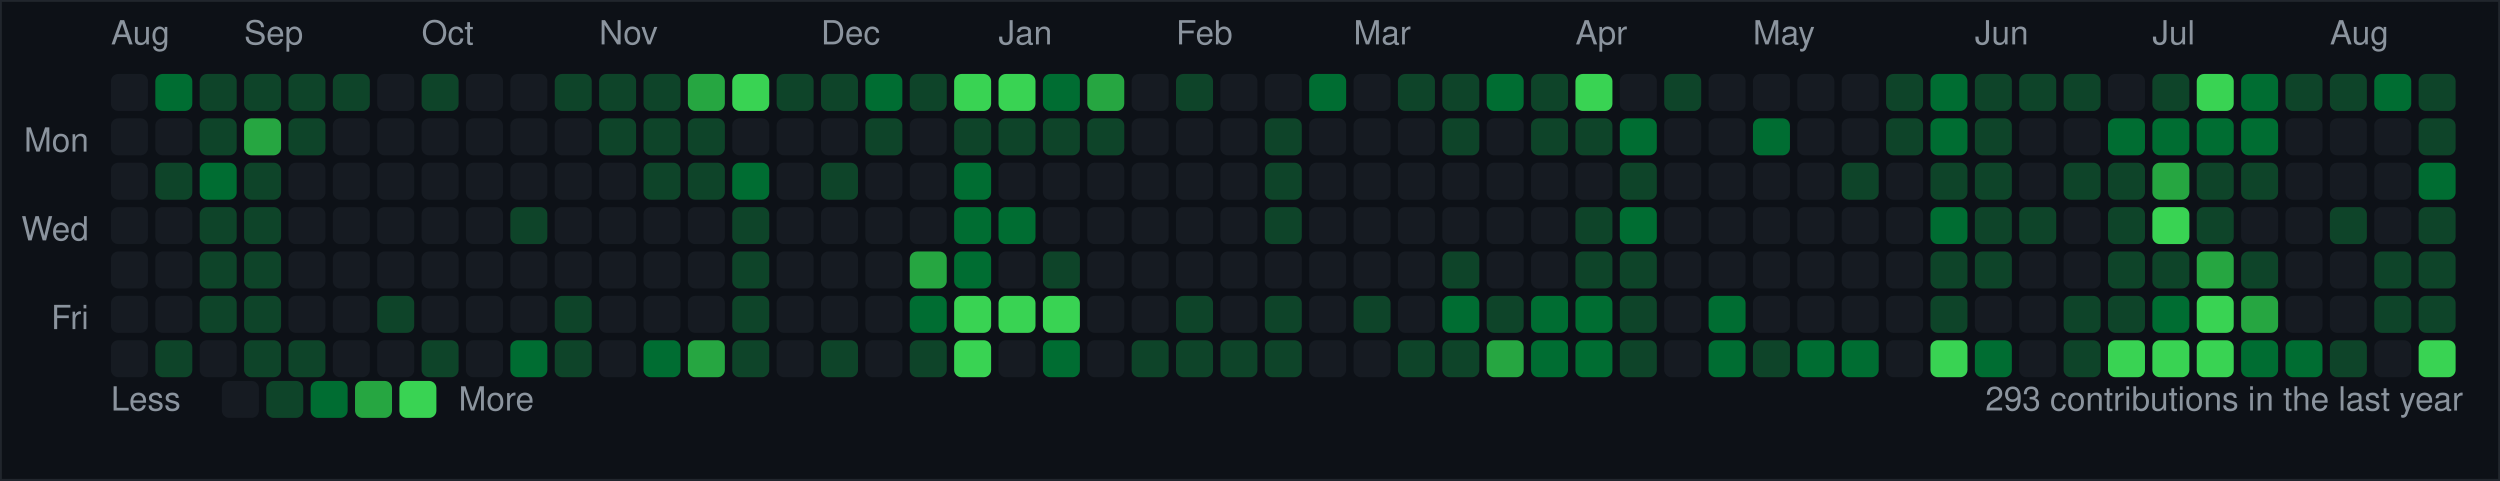
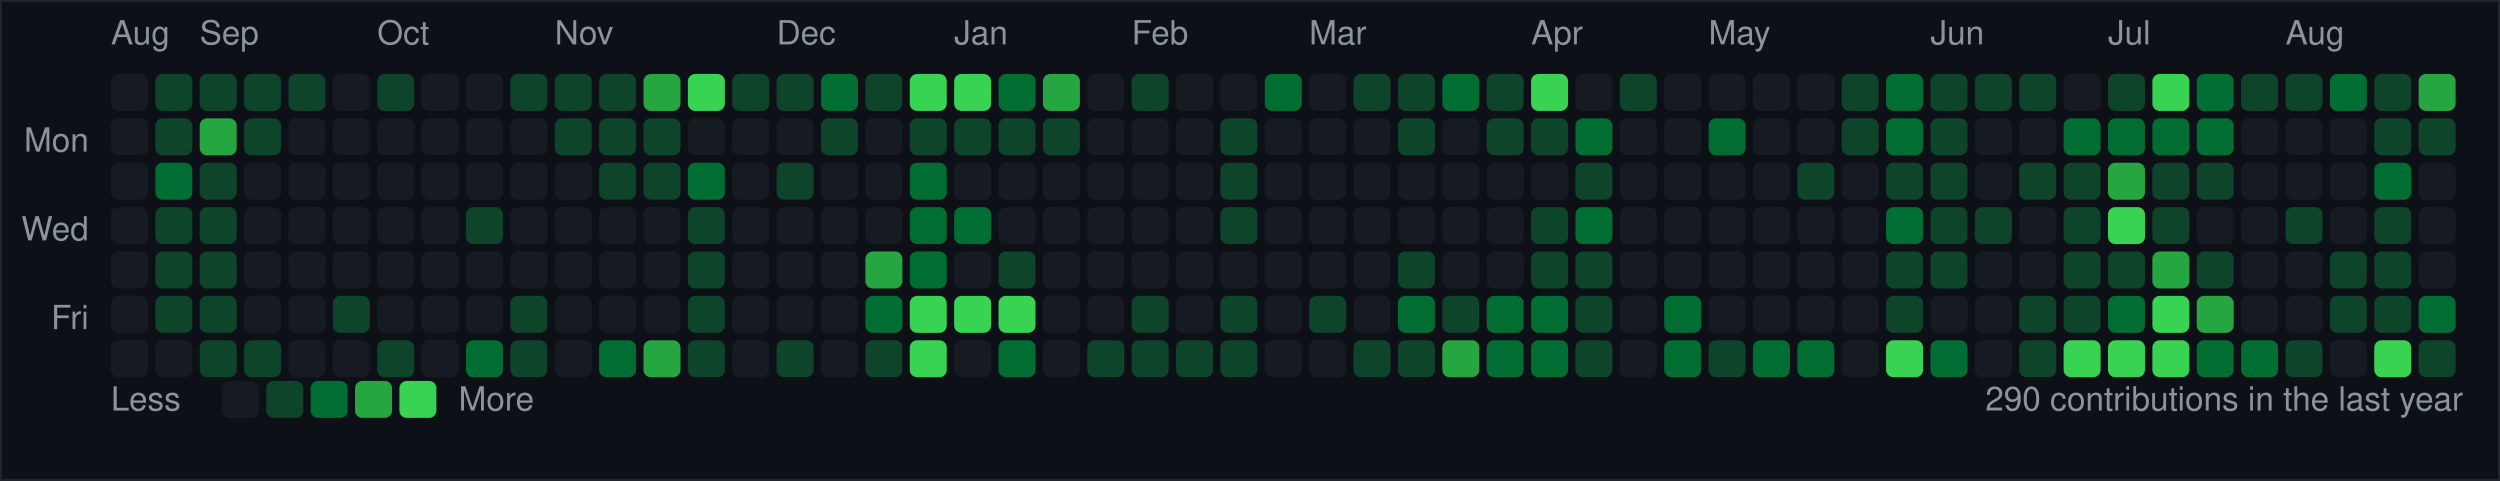
<svg xmlns="http://www.w3.org/2000/svg" width="676" height="130" viewBox="0 0 676 130" role="img" aria-label="cgycorey contribution graph">
  <rect width="676" height="130" fill="#0d1117" />
  <text x="24" y="41" font-size="9" text-anchor="end" fill="#8b949e" font-family="-apple-system,BlinkMacSystemFont,Segoe UI,Helvetica,Arial,sans-serif">Mon</text>
  <text x="24" y="65" font-size="9" text-anchor="end" fill="#8b949e" font-family="-apple-system,BlinkMacSystemFont,Segoe UI,Helvetica,Arial,sans-serif">Wed</text>
  <text x="24" y="89" font-size="9" text-anchor="end" fill="#8b949e" font-family="-apple-system,BlinkMacSystemFont,Segoe UI,Helvetica,Arial,sans-serif">Fri</text>
  <rect x="30" y="20" width="10" height="10" rx="2" fill="#161b22" />
  <rect x="30" y="32" width="10" height="10" rx="2" fill="#161b22" />
  <rect x="30" y="44" width="10" height="10" rx="2" fill="#161b22" />
  <rect x="30" y="56" width="10" height="10" rx="2" fill="#161b22" />
  <rect x="30" y="68" width="10" height="10" rx="2" fill="#161b22" />
  <rect x="30" y="80" width="10" height="10" rx="2" fill="#161b22" />
  <rect x="30" y="92" width="10" height="10" rx="2" fill="#161b22" />
-   <rect x="42" y="20" width="10" height="10" rx="2" fill="#006d32" />
-   <rect x="42" y="32" width="10" height="10" rx="2" fill="#161b22" />
-   <rect x="42" y="44" width="10" height="10" rx="2" fill="#0e4429" />
-   <rect x="42" y="56" width="10" height="10" rx="2" fill="#161b22" />
-   <rect x="42" y="68" width="10" height="10" rx="2" fill="#161b22" />
-   <rect x="42" y="80" width="10" height="10" rx="2" fill="#161b22" />
-   <rect x="42" y="92" width="10" height="10" rx="2" fill="#0e4429" />
+   <rect x="42" y="20" width="10" height="10" rx="2" fill="#0e4429" />
+   <rect x="42" y="32" width="10" height="10" rx="2" fill="#0e4429" />
+   <rect x="42" y="44" width="10" height="10" rx="2" fill="#006d32" />
+   <rect x="42" y="56" width="10" height="10" rx="2" fill="#0e4429" />
+   <rect x="42" y="68" width="10" height="10" rx="2" fill="#0e4429" />
+   <rect x="42" y="80" width="10" height="10" rx="2" fill="#0e4429" />
+   <rect x="42" y="92" width="10" height="10" rx="2" fill="#161b22" />
  <rect x="54" y="20" width="10" height="10" rx="2" fill="#0e4429" />
-   <rect x="54" y="32" width="10" height="10" rx="2" fill="#0e4429" />
-   <rect x="54" y="44" width="10" height="10" rx="2" fill="#006d32" />
+   <rect x="54" y="32" width="10" height="10" rx="2" fill="#26a641" />
+   <rect x="54" y="44" width="10" height="10" rx="2" fill="#0e4429" />
  <rect x="54" y="56" width="10" height="10" rx="2" fill="#0e4429" />
  <rect x="54" y="68" width="10" height="10" rx="2" fill="#0e4429" />
  <rect x="54" y="80" width="10" height="10" rx="2" fill="#0e4429" />
-   <rect x="54" y="92" width="10" height="10" rx="2" fill="#161b22" />
+   <rect x="54" y="92" width="10" height="10" rx="2" fill="#0e4429" />
  <rect x="66" y="20" width="10" height="10" rx="2" fill="#0e4429" />
-   <rect x="66" y="32" width="10" height="10" rx="2" fill="#26a641" />
-   <rect x="66" y="44" width="10" height="10" rx="2" fill="#0e4429" />
-   <rect x="66" y="56" width="10" height="10" rx="2" fill="#0e4429" />
-   <rect x="66" y="68" width="10" height="10" rx="2" fill="#0e4429" />
-   <rect x="66" y="80" width="10" height="10" rx="2" fill="#0e4429" />
+   <rect x="66" y="32" width="10" height="10" rx="2" fill="#0e4429" />
+   <rect x="66" y="44" width="10" height="10" rx="2" fill="#161b22" />
+   <rect x="66" y="56" width="10" height="10" rx="2" fill="#161b22" />
+   <rect x="66" y="68" width="10" height="10" rx="2" fill="#161b22" />
+   <rect x="66" y="80" width="10" height="10" rx="2" fill="#161b22" />
  <rect x="66" y="92" width="10" height="10" rx="2" fill="#0e4429" />
  <rect x="78" y="20" width="10" height="10" rx="2" fill="#0e4429" />
-   <rect x="78" y="32" width="10" height="10" rx="2" fill="#0e4429" />
+   <rect x="78" y="32" width="10" height="10" rx="2" fill="#161b22" />
  <rect x="78" y="44" width="10" height="10" rx="2" fill="#161b22" />
  <rect x="78" y="56" width="10" height="10" rx="2" fill="#161b22" />
  <rect x="78" y="68" width="10" height="10" rx="2" fill="#161b22" />
  <rect x="78" y="80" width="10" height="10" rx="2" fill="#161b22" />
-   <rect x="78" y="92" width="10" height="10" rx="2" fill="#0e4429" />
-   <rect x="90" y="20" width="10" height="10" rx="2" fill="#0e4429" />
+   <rect x="78" y="92" width="10" height="10" rx="2" fill="#161b22" />
+   <rect x="90" y="20" width="10" height="10" rx="2" fill="#161b22" />
  <rect x="90" y="32" width="10" height="10" rx="2" fill="#161b22" />
  <rect x="90" y="44" width="10" height="10" rx="2" fill="#161b22" />
  <rect x="90" y="56" width="10" height="10" rx="2" fill="#161b22" />
  <rect x="90" y="68" width="10" height="10" rx="2" fill="#161b22" />
-   <rect x="90" y="80" width="10" height="10" rx="2" fill="#161b22" />
+   <rect x="90" y="80" width="10" height="10" rx="2" fill="#0e4429" />
  <rect x="90" y="92" width="10" height="10" rx="2" fill="#161b22" />
-   <rect x="102" y="20" width="10" height="10" rx="2" fill="#161b22" />
+   <rect x="102" y="20" width="10" height="10" rx="2" fill="#0e4429" />
  <rect x="102" y="32" width="10" height="10" rx="2" fill="#161b22" />
  <rect x="102" y="44" width="10" height="10" rx="2" fill="#161b22" />
  <rect x="102" y="56" width="10" height="10" rx="2" fill="#161b22" />
  <rect x="102" y="68" width="10" height="10" rx="2" fill="#161b22" />
-   <rect x="102" y="80" width="10" height="10" rx="2" fill="#0e4429" />
-   <rect x="102" y="92" width="10" height="10" rx="2" fill="#161b22" />
-   <rect x="114" y="20" width="10" height="10" rx="2" fill="#0e4429" />
+   <rect x="102" y="80" width="10" height="10" rx="2" fill="#161b22" />
+   <rect x="102" y="92" width="10" height="10" rx="2" fill="#0e4429" />
+   <rect x="114" y="20" width="10" height="10" rx="2" fill="#161b22" />
  <rect x="114" y="32" width="10" height="10" rx="2" fill="#161b22" />
  <rect x="114" y="44" width="10" height="10" rx="2" fill="#161b22" />
  <rect x="114" y="56" width="10" height="10" rx="2" fill="#161b22" />
  <rect x="114" y="68" width="10" height="10" rx="2" fill="#161b22" />
  <rect x="114" y="80" width="10" height="10" rx="2" fill="#161b22" />
-   <rect x="114" y="92" width="10" height="10" rx="2" fill="#0e4429" />
+   <rect x="114" y="92" width="10" height="10" rx="2" fill="#161b22" />
  <rect x="126" y="20" width="10" height="10" rx="2" fill="#161b22" />
  <rect x="126" y="32" width="10" height="10" rx="2" fill="#161b22" />
  <rect x="126" y="44" width="10" height="10" rx="2" fill="#161b22" />
-   <rect x="126" y="56" width="10" height="10" rx="2" fill="#161b22" />
+   <rect x="126" y="56" width="10" height="10" rx="2" fill="#0e4429" />
  <rect x="126" y="68" width="10" height="10" rx="2" fill="#161b22" />
  <rect x="126" y="80" width="10" height="10" rx="2" fill="#161b22" />
-   <rect x="126" y="92" width="10" height="10" rx="2" fill="#161b22" />
-   <rect x="138" y="20" width="10" height="10" rx="2" fill="#161b22" />
+   <rect x="126" y="92" width="10" height="10" rx="2" fill="#006d32" />
+   <rect x="138" y="20" width="10" height="10" rx="2" fill="#0e4429" />
  <rect x="138" y="32" width="10" height="10" rx="2" fill="#161b22" />
  <rect x="138" y="44" width="10" height="10" rx="2" fill="#161b22" />
-   <rect x="138" y="56" width="10" height="10" rx="2" fill="#0e4429" />
+   <rect x="138" y="56" width="10" height="10" rx="2" fill="#161b22" />
  <rect x="138" y="68" width="10" height="10" rx="2" fill="#161b22" />
-   <rect x="138" y="80" width="10" height="10" rx="2" fill="#161b22" />
-   <rect x="138" y="92" width="10" height="10" rx="2" fill="#006d32" />
+   <rect x="138" y="80" width="10" height="10" rx="2" fill="#0e4429" />
+   <rect x="138" y="92" width="10" height="10" rx="2" fill="#0e4429" />
  <rect x="150" y="20" width="10" height="10" rx="2" fill="#0e4429" />
-   <rect x="150" y="32" width="10" height="10" rx="2" fill="#161b22" />
+   <rect x="150" y="32" width="10" height="10" rx="2" fill="#0e4429" />
  <rect x="150" y="44" width="10" height="10" rx="2" fill="#161b22" />
  <rect x="150" y="56" width="10" height="10" rx="2" fill="#161b22" />
  <rect x="150" y="68" width="10" height="10" rx="2" fill="#161b22" />
-   <rect x="150" y="80" width="10" height="10" rx="2" fill="#0e4429" />
-   <rect x="150" y="92" width="10" height="10" rx="2" fill="#0e4429" />
+   <rect x="150" y="80" width="10" height="10" rx="2" fill="#161b22" />
+   <rect x="150" y="92" width="10" height="10" rx="2" fill="#161b22" />
  <rect x="162" y="20" width="10" height="10" rx="2" fill="#0e4429" />
  <rect x="162" y="32" width="10" height="10" rx="2" fill="#0e4429" />
-   <rect x="162" y="44" width="10" height="10" rx="2" fill="#161b22" />
+   <rect x="162" y="44" width="10" height="10" rx="2" fill="#0e4429" />
  <rect x="162" y="56" width="10" height="10" rx="2" fill="#161b22" />
  <rect x="162" y="68" width="10" height="10" rx="2" fill="#161b22" />
  <rect x="162" y="80" width="10" height="10" rx="2" fill="#161b22" />
-   <rect x="162" y="92" width="10" height="10" rx="2" fill="#161b22" />
-   <rect x="174" y="20" width="10" height="10" rx="2" fill="#0e4429" />
+   <rect x="162" y="92" width="10" height="10" rx="2" fill="#006d32" />
+   <rect x="174" y="20" width="10" height="10" rx="2" fill="#26a641" />
  <rect x="174" y="32" width="10" height="10" rx="2" fill="#0e4429" />
  <rect x="174" y="44" width="10" height="10" rx="2" fill="#0e4429" />
  <rect x="174" y="56" width="10" height="10" rx="2" fill="#161b22" />
  <rect x="174" y="68" width="10" height="10" rx="2" fill="#161b22" />
  <rect x="174" y="80" width="10" height="10" rx="2" fill="#161b22" />
-   <rect x="174" y="92" width="10" height="10" rx="2" fill="#006d32" />
-   <rect x="186" y="20" width="10" height="10" rx="2" fill="#26a641" />
-   <rect x="186" y="32" width="10" height="10" rx="2" fill="#0e4429" />
-   <rect x="186" y="44" width="10" height="10" rx="2" fill="#0e4429" />
-   <rect x="186" y="56" width="10" height="10" rx="2" fill="#161b22" />
-   <rect x="186" y="68" width="10" height="10" rx="2" fill="#161b22" />
-   <rect x="186" y="80" width="10" height="10" rx="2" fill="#161b22" />
-   <rect x="186" y="92" width="10" height="10" rx="2" fill="#26a641" />
-   <rect x="198" y="20" width="10" height="10" rx="2" fill="#39d353" />
+   <rect x="174" y="92" width="10" height="10" rx="2" fill="#26a641" />
+   <rect x="186" y="20" width="10" height="10" rx="2" fill="#39d353" />
+   <rect x="186" y="32" width="10" height="10" rx="2" fill="#161b22" />
+   <rect x="186" y="44" width="10" height="10" rx="2" fill="#006d32" />
+   <rect x="186" y="56" width="10" height="10" rx="2" fill="#0e4429" />
+   <rect x="186" y="68" width="10" height="10" rx="2" fill="#0e4429" />
+   <rect x="186" y="80" width="10" height="10" rx="2" fill="#0e4429" />
+   <rect x="186" y="92" width="10" height="10" rx="2" fill="#0e4429" />
+   <rect x="198" y="20" width="10" height="10" rx="2" fill="#0e4429" />
  <rect x="198" y="32" width="10" height="10" rx="2" fill="#161b22" />
-   <rect x="198" y="44" width="10" height="10" rx="2" fill="#006d32" />
-   <rect x="198" y="56" width="10" height="10" rx="2" fill="#0e4429" />
-   <rect x="198" y="68" width="10" height="10" rx="2" fill="#0e4429" />
-   <rect x="198" y="80" width="10" height="10" rx="2" fill="#0e4429" />
-   <rect x="198" y="92" width="10" height="10" rx="2" fill="#0e4429" />
+   <rect x="198" y="44" width="10" height="10" rx="2" fill="#161b22" />
+   <rect x="198" y="56" width="10" height="10" rx="2" fill="#161b22" />
+   <rect x="198" y="68" width="10" height="10" rx="2" fill="#161b22" />
+   <rect x="198" y="80" width="10" height="10" rx="2" fill="#161b22" />
+   <rect x="198" y="92" width="10" height="10" rx="2" fill="#161b22" />
  <rect x="210" y="20" width="10" height="10" rx="2" fill="#0e4429" />
  <rect x="210" y="32" width="10" height="10" rx="2" fill="#161b22" />
-   <rect x="210" y="44" width="10" height="10" rx="2" fill="#161b22" />
+   <rect x="210" y="44" width="10" height="10" rx="2" fill="#0e4429" />
  <rect x="210" y="56" width="10" height="10" rx="2" fill="#161b22" />
  <rect x="210" y="68" width="10" height="10" rx="2" fill="#161b22" />
  <rect x="210" y="80" width="10" height="10" rx="2" fill="#161b22" />
-   <rect x="210" y="92" width="10" height="10" rx="2" fill="#161b22" />
-   <rect x="222" y="20" width="10" height="10" rx="2" fill="#0e4429" />
-   <rect x="222" y="32" width="10" height="10" rx="2" fill="#161b22" />
-   <rect x="222" y="44" width="10" height="10" rx="2" fill="#0e4429" />
+   <rect x="210" y="92" width="10" height="10" rx="2" fill="#0e4429" />
+   <rect x="222" y="20" width="10" height="10" rx="2" fill="#006d32" />
+   <rect x="222" y="32" width="10" height="10" rx="2" fill="#0e4429" />
+   <rect x="222" y="44" width="10" height="10" rx="2" fill="#161b22" />
  <rect x="222" y="56" width="10" height="10" rx="2" fill="#161b22" />
  <rect x="222" y="68" width="10" height="10" rx="2" fill="#161b22" />
  <rect x="222" y="80" width="10" height="10" rx="2" fill="#161b22" />
-   <rect x="222" y="92" width="10" height="10" rx="2" fill="#0e4429" />
-   <rect x="234" y="20" width="10" height="10" rx="2" fill="#006d32" />
-   <rect x="234" y="32" width="10" height="10" rx="2" fill="#0e4429" />
+   <rect x="222" y="92" width="10" height="10" rx="2" fill="#161b22" />
+   <rect x="234" y="20" width="10" height="10" rx="2" fill="#0e4429" />
+   <rect x="234" y="32" width="10" height="10" rx="2" fill="#161b22" />
  <rect x="234" y="44" width="10" height="10" rx="2" fill="#161b22" />
  <rect x="234" y="56" width="10" height="10" rx="2" fill="#161b22" />
-   <rect x="234" y="68" width="10" height="10" rx="2" fill="#161b22" />
-   <rect x="234" y="80" width="10" height="10" rx="2" fill="#161b22" />
-   <rect x="234" y="92" width="10" height="10" rx="2" fill="#161b22" />
-   <rect x="246" y="20" width="10" height="10" rx="2" fill="#0e4429" />
-   <rect x="246" y="32" width="10" height="10" rx="2" fill="#161b22" />
-   <rect x="246" y="44" width="10" height="10" rx="2" fill="#161b22" />
-   <rect x="246" y="56" width="10" height="10" rx="2" fill="#161b22" />
-   <rect x="246" y="68" width="10" height="10" rx="2" fill="#26a641" />
-   <rect x="246" y="80" width="10" height="10" rx="2" fill="#006d32" />
-   <rect x="246" y="92" width="10" height="10" rx="2" fill="#0e4429" />
+   <rect x="234" y="68" width="10" height="10" rx="2" fill="#26a641" />
+   <rect x="234" y="80" width="10" height="10" rx="2" fill="#006d32" />
+   <rect x="234" y="92" width="10" height="10" rx="2" fill="#0e4429" />
+   <rect x="246" y="20" width="10" height="10" rx="2" fill="#39d353" />
+   <rect x="246" y="32" width="10" height="10" rx="2" fill="#0e4429" />
+   <rect x="246" y="44" width="10" height="10" rx="2" fill="#006d32" />
+   <rect x="246" y="56" width="10" height="10" rx="2" fill="#006d32" />
+   <rect x="246" y="68" width="10" height="10" rx="2" fill="#006d32" />
+   <rect x="246" y="80" width="10" height="10" rx="2" fill="#39d353" />
+   <rect x="246" y="92" width="10" height="10" rx="2" fill="#39d353" />
  <rect x="258" y="20" width="10" height="10" rx="2" fill="#39d353" />
  <rect x="258" y="32" width="10" height="10" rx="2" fill="#0e4429" />
-   <rect x="258" y="44" width="10" height="10" rx="2" fill="#006d32" />
+   <rect x="258" y="44" width="10" height="10" rx="2" fill="#161b22" />
  <rect x="258" y="56" width="10" height="10" rx="2" fill="#006d32" />
-   <rect x="258" y="68" width="10" height="10" rx="2" fill="#006d32" />
+   <rect x="258" y="68" width="10" height="10" rx="2" fill="#161b22" />
  <rect x="258" y="80" width="10" height="10" rx="2" fill="#39d353" />
-   <rect x="258" y="92" width="10" height="10" rx="2" fill="#39d353" />
-   <rect x="270" y="20" width="10" height="10" rx="2" fill="#39d353" />
+   <rect x="258" y="92" width="10" height="10" rx="2" fill="#161b22" />
+   <rect x="270" y="20" width="10" height="10" rx="2" fill="#006d32" />
  <rect x="270" y="32" width="10" height="10" rx="2" fill="#0e4429" />
  <rect x="270" y="44" width="10" height="10" rx="2" fill="#161b22" />
-   <rect x="270" y="56" width="10" height="10" rx="2" fill="#006d32" />
-   <rect x="270" y="68" width="10" height="10" rx="2" fill="#161b22" />
+   <rect x="270" y="56" width="10" height="10" rx="2" fill="#161b22" />
+   <rect x="270" y="68" width="10" height="10" rx="2" fill="#0e4429" />
  <rect x="270" y="80" width="10" height="10" rx="2" fill="#39d353" />
-   <rect x="270" y="92" width="10" height="10" rx="2" fill="#161b22" />
-   <rect x="282" y="20" width="10" height="10" rx="2" fill="#006d32" />
+   <rect x="270" y="92" width="10" height="10" rx="2" fill="#006d32" />
+   <rect x="282" y="20" width="10" height="10" rx="2" fill="#26a641" />
  <rect x="282" y="32" width="10" height="10" rx="2" fill="#0e4429" />
  <rect x="282" y="44" width="10" height="10" rx="2" fill="#161b22" />
  <rect x="282" y="56" width="10" height="10" rx="2" fill="#161b22" />
-   <rect x="282" y="68" width="10" height="10" rx="2" fill="#0e4429" />
-   <rect x="282" y="80" width="10" height="10" rx="2" fill="#39d353" />
-   <rect x="282" y="92" width="10" height="10" rx="2" fill="#006d32" />
-   <rect x="294" y="20" width="10" height="10" rx="2" fill="#26a641" />
-   <rect x="294" y="32" width="10" height="10" rx="2" fill="#0e4429" />
+   <rect x="282" y="68" width="10" height="10" rx="2" fill="#161b22" />
+   <rect x="282" y="80" width="10" height="10" rx="2" fill="#161b22" />
+   <rect x="282" y="92" width="10" height="10" rx="2" fill="#161b22" />
+   <rect x="294" y="20" width="10" height="10" rx="2" fill="#161b22" />
+   <rect x="294" y="32" width="10" height="10" rx="2" fill="#161b22" />
  <rect x="294" y="44" width="10" height="10" rx="2" fill="#161b22" />
  <rect x="294" y="56" width="10" height="10" rx="2" fill="#161b22" />
  <rect x="294" y="68" width="10" height="10" rx="2" fill="#161b22" />
  <rect x="294" y="80" width="10" height="10" rx="2" fill="#161b22" />
-   <rect x="294" y="92" width="10" height="10" rx="2" fill="#161b22" />
-   <rect x="306" y="20" width="10" height="10" rx="2" fill="#161b22" />
+   <rect x="294" y="92" width="10" height="10" rx="2" fill="#0e4429" />
+   <rect x="306" y="20" width="10" height="10" rx="2" fill="#0e4429" />
  <rect x="306" y="32" width="10" height="10" rx="2" fill="#161b22" />
  <rect x="306" y="44" width="10" height="10" rx="2" fill="#161b22" />
  <rect x="306" y="56" width="10" height="10" rx="2" fill="#161b22" />
  <rect x="306" y="68" width="10" height="10" rx="2" fill="#161b22" />
-   <rect x="306" y="80" width="10" height="10" rx="2" fill="#161b22" />
+   <rect x="306" y="80" width="10" height="10" rx="2" fill="#0e4429" />
  <rect x="306" y="92" width="10" height="10" rx="2" fill="#0e4429" />
-   <rect x="318" y="20" width="10" height="10" rx="2" fill="#0e4429" />
+   <rect x="318" y="20" width="10" height="10" rx="2" fill="#161b22" />
  <rect x="318" y="32" width="10" height="10" rx="2" fill="#161b22" />
  <rect x="318" y="44" width="10" height="10" rx="2" fill="#161b22" />
  <rect x="318" y="56" width="10" height="10" rx="2" fill="#161b22" />
  <rect x="318" y="68" width="10" height="10" rx="2" fill="#161b22" />
-   <rect x="318" y="80" width="10" height="10" rx="2" fill="#0e4429" />
+   <rect x="318" y="80" width="10" height="10" rx="2" fill="#161b22" />
  <rect x="318" y="92" width="10" height="10" rx="2" fill="#0e4429" />
  <rect x="330" y="20" width="10" height="10" rx="2" fill="#161b22" />
-   <rect x="330" y="32" width="10" height="10" rx="2" fill="#161b22" />
-   <rect x="330" y="44" width="10" height="10" rx="2" fill="#161b22" />
-   <rect x="330" y="56" width="10" height="10" rx="2" fill="#161b22" />
+   <rect x="330" y="32" width="10" height="10" rx="2" fill="#0e4429" />
+   <rect x="330" y="44" width="10" height="10" rx="2" fill="#0e4429" />
+   <rect x="330" y="56" width="10" height="10" rx="2" fill="#0e4429" />
  <rect x="330" y="68" width="10" height="10" rx="2" fill="#161b22" />
-   <rect x="330" y="80" width="10" height="10" rx="2" fill="#161b22" />
+   <rect x="330" y="80" width="10" height="10" rx="2" fill="#0e4429" />
  <rect x="330" y="92" width="10" height="10" rx="2" fill="#0e4429" />
-   <rect x="342" y="20" width="10" height="10" rx="2" fill="#161b22" />
-   <rect x="342" y="32" width="10" height="10" rx="2" fill="#0e4429" />
-   <rect x="342" y="44" width="10" height="10" rx="2" fill="#0e4429" />
-   <rect x="342" y="56" width="10" height="10" rx="2" fill="#0e4429" />
+   <rect x="342" y="20" width="10" height="10" rx="2" fill="#006d32" />
+   <rect x="342" y="32" width="10" height="10" rx="2" fill="#161b22" />
+   <rect x="342" y="44" width="10" height="10" rx="2" fill="#161b22" />
+   <rect x="342" y="56" width="10" height="10" rx="2" fill="#161b22" />
  <rect x="342" y="68" width="10" height="10" rx="2" fill="#161b22" />
-   <rect x="342" y="80" width="10" height="10" rx="2" fill="#0e4429" />
-   <rect x="342" y="92" width="10" height="10" rx="2" fill="#0e4429" />
-   <rect x="354" y="20" width="10" height="10" rx="2" fill="#006d32" />
+   <rect x="342" y="80" width="10" height="10" rx="2" fill="#161b22" />
+   <rect x="342" y="92" width="10" height="10" rx="2" fill="#161b22" />
+   <rect x="354" y="20" width="10" height="10" rx="2" fill="#161b22" />
  <rect x="354" y="32" width="10" height="10" rx="2" fill="#161b22" />
  <rect x="354" y="44" width="10" height="10" rx="2" fill="#161b22" />
  <rect x="354" y="56" width="10" height="10" rx="2" fill="#161b22" />
  <rect x="354" y="68" width="10" height="10" rx="2" fill="#161b22" />
-   <rect x="354" y="80" width="10" height="10" rx="2" fill="#161b22" />
+   <rect x="354" y="80" width="10" height="10" rx="2" fill="#0e4429" />
  <rect x="354" y="92" width="10" height="10" rx="2" fill="#161b22" />
-   <rect x="366" y="20" width="10" height="10" rx="2" fill="#161b22" />
+   <rect x="366" y="20" width="10" height="10" rx="2" fill="#0e4429" />
  <rect x="366" y="32" width="10" height="10" rx="2" fill="#161b22" />
  <rect x="366" y="44" width="10" height="10" rx="2" fill="#161b22" />
  <rect x="366" y="56" width="10" height="10" rx="2" fill="#161b22" />
  <rect x="366" y="68" width="10" height="10" rx="2" fill="#161b22" />
-   <rect x="366" y="80" width="10" height="10" rx="2" fill="#0e4429" />
-   <rect x="366" y="92" width="10" height="10" rx="2" fill="#161b22" />
+   <rect x="366" y="80" width="10" height="10" rx="2" fill="#161b22" />
+   <rect x="366" y="92" width="10" height="10" rx="2" fill="#0e4429" />
  <rect x="378" y="20" width="10" height="10" rx="2" fill="#0e4429" />
-   <rect x="378" y="32" width="10" height="10" rx="2" fill="#161b22" />
+   <rect x="378" y="32" width="10" height="10" rx="2" fill="#0e4429" />
  <rect x="378" y="44" width="10" height="10" rx="2" fill="#161b22" />
  <rect x="378" y="56" width="10" height="10" rx="2" fill="#161b22" />
-   <rect x="378" y="68" width="10" height="10" rx="2" fill="#161b22" />
-   <rect x="378" y="80" width="10" height="10" rx="2" fill="#161b22" />
+   <rect x="378" y="68" width="10" height="10" rx="2" fill="#0e4429" />
+   <rect x="378" y="80" width="10" height="10" rx="2" fill="#006d32" />
  <rect x="378" y="92" width="10" height="10" rx="2" fill="#0e4429" />
-   <rect x="390" y="20" width="10" height="10" rx="2" fill="#0e4429" />
-   <rect x="390" y="32" width="10" height="10" rx="2" fill="#0e4429" />
+   <rect x="390" y="20" width="10" height="10" rx="2" fill="#006d32" />
+   <rect x="390" y="32" width="10" height="10" rx="2" fill="#161b22" />
  <rect x="390" y="44" width="10" height="10" rx="2" fill="#161b22" />
  <rect x="390" y="56" width="10" height="10" rx="2" fill="#161b22" />
-   <rect x="390" y="68" width="10" height="10" rx="2" fill="#0e4429" />
-   <rect x="390" y="80" width="10" height="10" rx="2" fill="#006d32" />
-   <rect x="390" y="92" width="10" height="10" rx="2" fill="#0e4429" />
-   <rect x="402" y="20" width="10" height="10" rx="2" fill="#006d32" />
-   <rect x="402" y="32" width="10" height="10" rx="2" fill="#161b22" />
+   <rect x="390" y="68" width="10" height="10" rx="2" fill="#161b22" />
+   <rect x="390" y="80" width="10" height="10" rx="2" fill="#0e4429" />
+   <rect x="390" y="92" width="10" height="10" rx="2" fill="#26a641" />
+   <rect x="402" y="20" width="10" height="10" rx="2" fill="#0e4429" />
+   <rect x="402" y="32" width="10" height="10" rx="2" fill="#0e4429" />
  <rect x="402" y="44" width="10" height="10" rx="2" fill="#161b22" />
  <rect x="402" y="56" width="10" height="10" rx="2" fill="#161b22" />
  <rect x="402" y="68" width="10" height="10" rx="2" fill="#161b22" />
-   <rect x="402" y="80" width="10" height="10" rx="2" fill="#0e4429" />
-   <rect x="402" y="92" width="10" height="10" rx="2" fill="#26a641" />
-   <rect x="414" y="20" width="10" height="10" rx="2" fill="#0e4429" />
+   <rect x="402" y="80" width="10" height="10" rx="2" fill="#006d32" />
+   <rect x="402" y="92" width="10" height="10" rx="2" fill="#006d32" />
+   <rect x="414" y="20" width="10" height="10" rx="2" fill="#39d353" />
  <rect x="414" y="32" width="10" height="10" rx="2" fill="#0e4429" />
  <rect x="414" y="44" width="10" height="10" rx="2" fill="#161b22" />
-   <rect x="414" y="56" width="10" height="10" rx="2" fill="#161b22" />
-   <rect x="414" y="68" width="10" height="10" rx="2" fill="#161b22" />
+   <rect x="414" y="56" width="10" height="10" rx="2" fill="#0e4429" />
+   <rect x="414" y="68" width="10" height="10" rx="2" fill="#0e4429" />
  <rect x="414" y="80" width="10" height="10" rx="2" fill="#006d32" />
  <rect x="414" y="92" width="10" height="10" rx="2" fill="#006d32" />
-   <rect x="426" y="20" width="10" height="10" rx="2" fill="#39d353" />
-   <rect x="426" y="32" width="10" height="10" rx="2" fill="#0e4429" />
-   <rect x="426" y="44" width="10" height="10" rx="2" fill="#161b22" />
-   <rect x="426" y="56" width="10" height="10" rx="2" fill="#0e4429" />
+   <rect x="426" y="20" width="10" height="10" rx="2" fill="#161b22" />
+   <rect x="426" y="32" width="10" height="10" rx="2" fill="#006d32" />
+   <rect x="426" y="44" width="10" height="10" rx="2" fill="#0e4429" />
+   <rect x="426" y="56" width="10" height="10" rx="2" fill="#006d32" />
  <rect x="426" y="68" width="10" height="10" rx="2" fill="#0e4429" />
-   <rect x="426" y="80" width="10" height="10" rx="2" fill="#006d32" />
-   <rect x="426" y="92" width="10" height="10" rx="2" fill="#006d32" />
-   <rect x="438" y="20" width="10" height="10" rx="2" fill="#161b22" />
-   <rect x="438" y="32" width="10" height="10" rx="2" fill="#006d32" />
-   <rect x="438" y="44" width="10" height="10" rx="2" fill="#0e4429" />
-   <rect x="438" y="56" width="10" height="10" rx="2" fill="#006d32" />
-   <rect x="438" y="68" width="10" height="10" rx="2" fill="#0e4429" />
-   <rect x="438" y="80" width="10" height="10" rx="2" fill="#0e4429" />
-   <rect x="438" y="92" width="10" height="10" rx="2" fill="#0e4429" />
-   <rect x="450" y="20" width="10" height="10" rx="2" fill="#0e4429" />
+   <rect x="426" y="80" width="10" height="10" rx="2" fill="#0e4429" />
+   <rect x="426" y="92" width="10" height="10" rx="2" fill="#0e4429" />
+   <rect x="438" y="20" width="10" height="10" rx="2" fill="#0e4429" />
+   <rect x="438" y="32" width="10" height="10" rx="2" fill="#161b22" />
+   <rect x="438" y="44" width="10" height="10" rx="2" fill="#161b22" />
+   <rect x="438" y="56" width="10" height="10" rx="2" fill="#161b22" />
+   <rect x="438" y="68" width="10" height="10" rx="2" fill="#161b22" />
+   <rect x="438" y="80" width="10" height="10" rx="2" fill="#161b22" />
+   <rect x="438" y="92" width="10" height="10" rx="2" fill="#161b22" />
+   <rect x="450" y="20" width="10" height="10" rx="2" fill="#161b22" />
  <rect x="450" y="32" width="10" height="10" rx="2" fill="#161b22" />
  <rect x="450" y="44" width="10" height="10" rx="2" fill="#161b22" />
  <rect x="450" y="56" width="10" height="10" rx="2" fill="#161b22" />
  <rect x="450" y="68" width="10" height="10" rx="2" fill="#161b22" />
-   <rect x="450" y="80" width="10" height="10" rx="2" fill="#161b22" />
-   <rect x="450" y="92" width="10" height="10" rx="2" fill="#161b22" />
+   <rect x="450" y="80" width="10" height="10" rx="2" fill="#006d32" />
+   <rect x="450" y="92" width="10" height="10" rx="2" fill="#006d32" />
  <rect x="462" y="20" width="10" height="10" rx="2" fill="#161b22" />
-   <rect x="462" y="32" width="10" height="10" rx="2" fill="#161b22" />
+   <rect x="462" y="32" width="10" height="10" rx="2" fill="#006d32" />
  <rect x="462" y="44" width="10" height="10" rx="2" fill="#161b22" />
  <rect x="462" y="56" width="10" height="10" rx="2" fill="#161b22" />
  <rect x="462" y="68" width="10" height="10" rx="2" fill="#161b22" />
-   <rect x="462" y="80" width="10" height="10" rx="2" fill="#006d32" />
-   <rect x="462" y="92" width="10" height="10" rx="2" fill="#006d32" />
+   <rect x="462" y="80" width="10" height="10" rx="2" fill="#161b22" />
+   <rect x="462" y="92" width="10" height="10" rx="2" fill="#0e4429" />
  <rect x="474" y="20" width="10" height="10" rx="2" fill="#161b22" />
-   <rect x="474" y="32" width="10" height="10" rx="2" fill="#006d32" />
+   <rect x="474" y="32" width="10" height="10" rx="2" fill="#161b22" />
  <rect x="474" y="44" width="10" height="10" rx="2" fill="#161b22" />
  <rect x="474" y="56" width="10" height="10" rx="2" fill="#161b22" />
  <rect x="474" y="68" width="10" height="10" rx="2" fill="#161b22" />
  <rect x="474" y="80" width="10" height="10" rx="2" fill="#161b22" />
-   <rect x="474" y="92" width="10" height="10" rx="2" fill="#0e4429" />
+   <rect x="474" y="92" width="10" height="10" rx="2" fill="#006d32" />
  <rect x="486" y="20" width="10" height="10" rx="2" fill="#161b22" />
  <rect x="486" y="32" width="10" height="10" rx="2" fill="#161b22" />
-   <rect x="486" y="44" width="10" height="10" rx="2" fill="#161b22" />
+   <rect x="486" y="44" width="10" height="10" rx="2" fill="#0e4429" />
  <rect x="486" y="56" width="10" height="10" rx="2" fill="#161b22" />
  <rect x="486" y="68" width="10" height="10" rx="2" fill="#161b22" />
  <rect x="486" y="80" width="10" height="10" rx="2" fill="#161b22" />
  <rect x="486" y="92" width="10" height="10" rx="2" fill="#006d32" />
-   <rect x="498" y="20" width="10" height="10" rx="2" fill="#161b22" />
-   <rect x="498" y="32" width="10" height="10" rx="2" fill="#161b22" />
-   <rect x="498" y="44" width="10" height="10" rx="2" fill="#0e4429" />
+   <rect x="498" y="20" width="10" height="10" rx="2" fill="#0e4429" />
+   <rect x="498" y="32" width="10" height="10" rx="2" fill="#0e4429" />
+   <rect x="498" y="44" width="10" height="10" rx="2" fill="#161b22" />
  <rect x="498" y="56" width="10" height="10" rx="2" fill="#161b22" />
  <rect x="498" y="68" width="10" height="10" rx="2" fill="#161b22" />
  <rect x="498" y="80" width="10" height="10" rx="2" fill="#161b22" />
-   <rect x="498" y="92" width="10" height="10" rx="2" fill="#006d32" />
-   <rect x="510" y="20" width="10" height="10" rx="2" fill="#0e4429" />
-   <rect x="510" y="32" width="10" height="10" rx="2" fill="#0e4429" />
-   <rect x="510" y="44" width="10" height="10" rx="2" fill="#161b22" />
-   <rect x="510" y="56" width="10" height="10" rx="2" fill="#161b22" />
-   <rect x="510" y="68" width="10" height="10" rx="2" fill="#161b22" />
-   <rect x="510" y="80" width="10" height="10" rx="2" fill="#161b22" />
-   <rect x="510" y="92" width="10" height="10" rx="2" fill="#161b22" />
-   <rect x="522" y="20" width="10" height="10" rx="2" fill="#006d32" />
-   <rect x="522" y="32" width="10" height="10" rx="2" fill="#006d32" />
+   <rect x="498" y="92" width="10" height="10" rx="2" fill="#161b22" />
+   <rect x="510" y="20" width="10" height="10" rx="2" fill="#006d32" />
+   <rect x="510" y="32" width="10" height="10" rx="2" fill="#006d32" />
+   <rect x="510" y="44" width="10" height="10" rx="2" fill="#0e4429" />
+   <rect x="510" y="56" width="10" height="10" rx="2" fill="#006d32" />
+   <rect x="510" y="68" width="10" height="10" rx="2" fill="#0e4429" />
+   <rect x="510" y="80" width="10" height="10" rx="2" fill="#0e4429" />
+   <rect x="510" y="92" width="10" height="10" rx="2" fill="#39d353" />
+   <rect x="522" y="20" width="10" height="10" rx="2" fill="#0e4429" />
+   <rect x="522" y="32" width="10" height="10" rx="2" fill="#0e4429" />
  <rect x="522" y="44" width="10" height="10" rx="2" fill="#0e4429" />
-   <rect x="522" y="56" width="10" height="10" rx="2" fill="#006d32" />
+   <rect x="522" y="56" width="10" height="10" rx="2" fill="#0e4429" />
  <rect x="522" y="68" width="10" height="10" rx="2" fill="#0e4429" />
-   <rect x="522" y="80" width="10" height="10" rx="2" fill="#0e4429" />
-   <rect x="522" y="92" width="10" height="10" rx="2" fill="#39d353" />
+   <rect x="522" y="80" width="10" height="10" rx="2" fill="#161b22" />
+   <rect x="522" y="92" width="10" height="10" rx="2" fill="#006d32" />
  <rect x="534" y="20" width="10" height="10" rx="2" fill="#0e4429" />
-   <rect x="534" y="32" width="10" height="10" rx="2" fill="#0e4429" />
-   <rect x="534" y="44" width="10" height="10" rx="2" fill="#0e4429" />
+   <rect x="534" y="32" width="10" height="10" rx="2" fill="#161b22" />
+   <rect x="534" y="44" width="10" height="10" rx="2" fill="#161b22" />
  <rect x="534" y="56" width="10" height="10" rx="2" fill="#0e4429" />
-   <rect x="534" y="68" width="10" height="10" rx="2" fill="#0e4429" />
+   <rect x="534" y="68" width="10" height="10" rx="2" fill="#161b22" />
  <rect x="534" y="80" width="10" height="10" rx="2" fill="#161b22" />
-   <rect x="534" y="92" width="10" height="10" rx="2" fill="#006d32" />
+   <rect x="534" y="92" width="10" height="10" rx="2" fill="#161b22" />
  <rect x="546" y="20" width="10" height="10" rx="2" fill="#0e4429" />
  <rect x="546" y="32" width="10" height="10" rx="2" fill="#161b22" />
-   <rect x="546" y="44" width="10" height="10" rx="2" fill="#161b22" />
-   <rect x="546" y="56" width="10" height="10" rx="2" fill="#0e4429" />
+   <rect x="546" y="44" width="10" height="10" rx="2" fill="#0e4429" />
+   <rect x="546" y="56" width="10" height="10" rx="2" fill="#161b22" />
  <rect x="546" y="68" width="10" height="10" rx="2" fill="#161b22" />
-   <rect x="546" y="80" width="10" height="10" rx="2" fill="#161b22" />
-   <rect x="546" y="92" width="10" height="10" rx="2" fill="#161b22" />
-   <rect x="558" y="20" width="10" height="10" rx="2" fill="#0e4429" />
-   <rect x="558" y="32" width="10" height="10" rx="2" fill="#161b22" />
+   <rect x="546" y="80" width="10" height="10" rx="2" fill="#0e4429" />
+   <rect x="546" y="92" width="10" height="10" rx="2" fill="#0e4429" />
+   <rect x="558" y="20" width="10" height="10" rx="2" fill="#161b22" />
+   <rect x="558" y="32" width="10" height="10" rx="2" fill="#006d32" />
  <rect x="558" y="44" width="10" height="10" rx="2" fill="#0e4429" />
-   <rect x="558" y="56" width="10" height="10" rx="2" fill="#161b22" />
-   <rect x="558" y="68" width="10" height="10" rx="2" fill="#161b22" />
+   <rect x="558" y="56" width="10" height="10" rx="2" fill="#0e4429" />
+   <rect x="558" y="68" width="10" height="10" rx="2" fill="#0e4429" />
  <rect x="558" y="80" width="10" height="10" rx="2" fill="#0e4429" />
-   <rect x="558" y="92" width="10" height="10" rx="2" fill="#0e4429" />
-   <rect x="570" y="20" width="10" height="10" rx="2" fill="#161b22" />
+   <rect x="558" y="92" width="10" height="10" rx="2" fill="#39d353" />
+   <rect x="570" y="20" width="10" height="10" rx="2" fill="#0e4429" />
  <rect x="570" y="32" width="10" height="10" rx="2" fill="#006d32" />
-   <rect x="570" y="44" width="10" height="10" rx="2" fill="#0e4429" />
-   <rect x="570" y="56" width="10" height="10" rx="2" fill="#0e4429" />
+   <rect x="570" y="44" width="10" height="10" rx="2" fill="#26a641" />
+   <rect x="570" y="56" width="10" height="10" rx="2" fill="#39d353" />
  <rect x="570" y="68" width="10" height="10" rx="2" fill="#0e4429" />
-   <rect x="570" y="80" width="10" height="10" rx="2" fill="#0e4429" />
+   <rect x="570" y="80" width="10" height="10" rx="2" fill="#006d32" />
  <rect x="570" y="92" width="10" height="10" rx="2" fill="#39d353" />
-   <rect x="582" y="20" width="10" height="10" rx="2" fill="#0e4429" />
+   <rect x="582" y="20" width="10" height="10" rx="2" fill="#39d353" />
  <rect x="582" y="32" width="10" height="10" rx="2" fill="#006d32" />
-   <rect x="582" y="44" width="10" height="10" rx="2" fill="#26a641" />
-   <rect x="582" y="56" width="10" height="10" rx="2" fill="#39d353" />
-   <rect x="582" y="68" width="10" height="10" rx="2" fill="#0e4429" />
-   <rect x="582" y="80" width="10" height="10" rx="2" fill="#006d32" />
+   <rect x="582" y="44" width="10" height="10" rx="2" fill="#0e4429" />
+   <rect x="582" y="56" width="10" height="10" rx="2" fill="#0e4429" />
+   <rect x="582" y="68" width="10" height="10" rx="2" fill="#26a641" />
+   <rect x="582" y="80" width="10" height="10" rx="2" fill="#39d353" />
  <rect x="582" y="92" width="10" height="10" rx="2" fill="#39d353" />
-   <rect x="594" y="20" width="10" height="10" rx="2" fill="#39d353" />
+   <rect x="594" y="20" width="10" height="10" rx="2" fill="#006d32" />
  <rect x="594" y="32" width="10" height="10" rx="2" fill="#006d32" />
  <rect x="594" y="44" width="10" height="10" rx="2" fill="#0e4429" />
-   <rect x="594" y="56" width="10" height="10" rx="2" fill="#0e4429" />
-   <rect x="594" y="68" width="10" height="10" rx="2" fill="#26a641" />
-   <rect x="594" y="80" width="10" height="10" rx="2" fill="#39d353" />
-   <rect x="594" y="92" width="10" height="10" rx="2" fill="#39d353" />
-   <rect x="606" y="20" width="10" height="10" rx="2" fill="#006d32" />
-   <rect x="606" y="32" width="10" height="10" rx="2" fill="#006d32" />
-   <rect x="606" y="44" width="10" height="10" rx="2" fill="#0e4429" />
+   <rect x="594" y="56" width="10" height="10" rx="2" fill="#161b22" />
+   <rect x="594" y="68" width="10" height="10" rx="2" fill="#0e4429" />
+   <rect x="594" y="80" width="10" height="10" rx="2" fill="#26a641" />
+   <rect x="594" y="92" width="10" height="10" rx="2" fill="#006d32" />
+   <rect x="606" y="20" width="10" height="10" rx="2" fill="#0e4429" />
+   <rect x="606" y="32" width="10" height="10" rx="2" fill="#161b22" />
+   <rect x="606" y="44" width="10" height="10" rx="2" fill="#161b22" />
  <rect x="606" y="56" width="10" height="10" rx="2" fill="#161b22" />
-   <rect x="606" y="68" width="10" height="10" rx="2" fill="#0e4429" />
-   <rect x="606" y="80" width="10" height="10" rx="2" fill="#26a641" />
+   <rect x="606" y="68" width="10" height="10" rx="2" fill="#161b22" />
+   <rect x="606" y="80" width="10" height="10" rx="2" fill="#161b22" />
  <rect x="606" y="92" width="10" height="10" rx="2" fill="#006d32" />
  <rect x="618" y="20" width="10" height="10" rx="2" fill="#0e4429" />
  <rect x="618" y="32" width="10" height="10" rx="2" fill="#161b22" />
  <rect x="618" y="44" width="10" height="10" rx="2" fill="#161b22" />
-   <rect x="618" y="56" width="10" height="10" rx="2" fill="#161b22" />
+   <rect x="618" y="56" width="10" height="10" rx="2" fill="#0e4429" />
  <rect x="618" y="68" width="10" height="10" rx="2" fill="#161b22" />
  <rect x="618" y="80" width="10" height="10" rx="2" fill="#161b22" />
-   <rect x="618" y="92" width="10" height="10" rx="2" fill="#006d32" />
-   <rect x="630" y="20" width="10" height="10" rx="2" fill="#0e4429" />
+   <rect x="618" y="92" width="10" height="10" rx="2" fill="#0e4429" />
+   <rect x="630" y="20" width="10" height="10" rx="2" fill="#006d32" />
  <rect x="630" y="32" width="10" height="10" rx="2" fill="#161b22" />
  <rect x="630" y="44" width="10" height="10" rx="2" fill="#161b22" />
-   <rect x="630" y="56" width="10" height="10" rx="2" fill="#0e4429" />
-   <rect x="630" y="68" width="10" height="10" rx="2" fill="#161b22" />
-   <rect x="630" y="80" width="10" height="10" rx="2" fill="#161b22" />
-   <rect x="630" y="92" width="10" height="10" rx="2" fill="#0e4429" />
-   <rect x="642" y="20" width="10" height="10" rx="2" fill="#006d32" />
-   <rect x="642" y="32" width="10" height="10" rx="2" fill="#161b22" />
-   <rect x="642" y="44" width="10" height="10" rx="2" fill="#161b22" />
-   <rect x="642" y="56" width="10" height="10" rx="2" fill="#161b22" />
+   <rect x="630" y="56" width="10" height="10" rx="2" fill="#161b22" />
+   <rect x="630" y="68" width="10" height="10" rx="2" fill="#0e4429" />
+   <rect x="630" y="80" width="10" height="10" rx="2" fill="#0e4429" />
+   <rect x="630" y="92" width="10" height="10" rx="2" fill="#161b22" />
+   <rect x="642" y="20" width="10" height="10" rx="2" fill="#0e4429" />
+   <rect x="642" y="32" width="10" height="10" rx="2" fill="#0e4429" />
+   <rect x="642" y="44" width="10" height="10" rx="2" fill="#006d32" />
+   <rect x="642" y="56" width="10" height="10" rx="2" fill="#0e4429" />
  <rect x="642" y="68" width="10" height="10" rx="2" fill="#0e4429" />
  <rect x="642" y="80" width="10" height="10" rx="2" fill="#0e4429" />
-   <rect x="642" y="92" width="10" height="10" rx="2" fill="#161b22" />
-   <rect x="654" y="20" width="10" height="10" rx="2" fill="#0e4429" />
+   <rect x="642" y="92" width="10" height="10" rx="2" fill="#39d353" />
+   <rect x="654" y="20" width="10" height="10" rx="2" fill="#26a641" />
  <rect x="654" y="32" width="10" height="10" rx="2" fill="#0e4429" />
-   <rect x="654" y="44" width="10" height="10" rx="2" fill="#006d32" />
-   <rect x="654" y="56" width="10" height="10" rx="2" fill="#0e4429" />
-   <rect x="654" y="68" width="10" height="10" rx="2" fill="#0e4429" />
-   <rect x="654" y="80" width="10" height="10" rx="2" fill="#0e4429" />
-   <rect x="654" y="92" width="10" height="10" rx="2" fill="#39d353" />
+   <rect x="654" y="44" width="10" height="10" rx="2" fill="#161b22" />
+   <rect x="654" y="56" width="10" height="10" rx="2" fill="#161b22" />
+   <rect x="654" y="68" width="10" height="10" rx="2" fill="#161b22" />
+   <rect x="654" y="80" width="10" height="10" rx="2" fill="#006d32" />
+   <rect x="654" y="92" width="10" height="10" rx="2" fill="#0e4429" />
  <text x="30" y="111" font-size="9" fill="#8b949e" font-family="-apple-system,BlinkMacSystemFont,Segoe UI,Helvetica,Arial,sans-serif">Less</text>
  <rect x="60" y="103" width="10" height="10" rx="2" fill="#161b22" />
  <rect x="72" y="103" width="10" height="10" rx="2" fill="#0e4429" />
  <rect x="84" y="103" width="10" height="10" rx="2" fill="#006d32" />
  <rect x="96" y="103" width="10" height="10" rx="2" fill="#26a641" />
  <rect x="108" y="103" width="10" height="10" rx="2" fill="#39d353" />
  <text x="124" y="111" font-size="9" fill="#8b949e" font-family="-apple-system,BlinkMacSystemFont,Segoe UI,Helvetica,Arial,sans-serif">More</text>
-   <text x="666" y="111" font-size="9" text-anchor="end" fill="#8b949e" font-family="-apple-system,BlinkMacSystemFont,Segoe UI,Helvetica,Arial,sans-serif">293 contributions in the last year</text>
+   <text x="666" y="111" font-size="9" text-anchor="end" fill="#8b949e" font-family="-apple-system,BlinkMacSystemFont,Segoe UI,Helvetica,Arial,sans-serif">290 contributions in the last year</text>
  <rect width="676" height="130" fill="none" stroke="#21262d" stroke-width="1" />
  <text x="30" y="12" font-size="9" fill="#8b949e" font-family="-apple-system,BlinkMacSystemFont,Segoe UI,Helvetica,Arial,sans-serif">Aug</text>
-   <text x="66" y="12" font-size="9" fill="#8b949e" font-family="-apple-system,BlinkMacSystemFont,Segoe UI,Helvetica,Arial,sans-serif">Sep</text>
-   <text x="114" y="12" font-size="9" fill="#8b949e" font-family="-apple-system,BlinkMacSystemFont,Segoe UI,Helvetica,Arial,sans-serif">Oct</text>
-   <text x="162" y="12" font-size="9" fill="#8b949e" font-family="-apple-system,BlinkMacSystemFont,Segoe UI,Helvetica,Arial,sans-serif">Nov</text>
-   <text x="222" y="12" font-size="9" fill="#8b949e" font-family="-apple-system,BlinkMacSystemFont,Segoe UI,Helvetica,Arial,sans-serif">Dec</text>
-   <text x="270" y="12" font-size="9" fill="#8b949e" font-family="-apple-system,BlinkMacSystemFont,Segoe UI,Helvetica,Arial,sans-serif">Jan</text>
-   <text x="318" y="12" font-size="9" fill="#8b949e" font-family="-apple-system,BlinkMacSystemFont,Segoe UI,Helvetica,Arial,sans-serif">Feb</text>
-   <text x="366" y="12" font-size="9" fill="#8b949e" font-family="-apple-system,BlinkMacSystemFont,Segoe UI,Helvetica,Arial,sans-serif">Mar</text>
-   <text x="426" y="12" font-size="9" fill="#8b949e" font-family="-apple-system,BlinkMacSystemFont,Segoe UI,Helvetica,Arial,sans-serif">Apr</text>
-   <text x="474" y="12" font-size="9" fill="#8b949e" font-family="-apple-system,BlinkMacSystemFont,Segoe UI,Helvetica,Arial,sans-serif">May</text>
-   <text x="534" y="12" font-size="9" fill="#8b949e" font-family="-apple-system,BlinkMacSystemFont,Segoe UI,Helvetica,Arial,sans-serif">Jun</text>
-   <text x="582" y="12" font-size="9" fill="#8b949e" font-family="-apple-system,BlinkMacSystemFont,Segoe UI,Helvetica,Arial,sans-serif">Jul</text>
-   <text x="630" y="12" font-size="9" fill="#8b949e" font-family="-apple-system,BlinkMacSystemFont,Segoe UI,Helvetica,Arial,sans-serif">Aug</text>
+   <text x="54" y="12" font-size="9" fill="#8b949e" font-family="-apple-system,BlinkMacSystemFont,Segoe UI,Helvetica,Arial,sans-serif">Sep</text>
+   <text x="102" y="12" font-size="9" fill="#8b949e" font-family="-apple-system,BlinkMacSystemFont,Segoe UI,Helvetica,Arial,sans-serif">Oct</text>
+   <text x="150" y="12" font-size="9" fill="#8b949e" font-family="-apple-system,BlinkMacSystemFont,Segoe UI,Helvetica,Arial,sans-serif">Nov</text>
+   <text x="210" y="12" font-size="9" fill="#8b949e" font-family="-apple-system,BlinkMacSystemFont,Segoe UI,Helvetica,Arial,sans-serif">Dec</text>
+   <text x="258" y="12" font-size="9" fill="#8b949e" font-family="-apple-system,BlinkMacSystemFont,Segoe UI,Helvetica,Arial,sans-serif">Jan</text>
+   <text x="306" y="12" font-size="9" fill="#8b949e" font-family="-apple-system,BlinkMacSystemFont,Segoe UI,Helvetica,Arial,sans-serif">Feb</text>
+   <text x="354" y="12" font-size="9" fill="#8b949e" font-family="-apple-system,BlinkMacSystemFont,Segoe UI,Helvetica,Arial,sans-serif">Mar</text>
+   <text x="414" y="12" font-size="9" fill="#8b949e" font-family="-apple-system,BlinkMacSystemFont,Segoe UI,Helvetica,Arial,sans-serif">Apr</text>
+   <text x="462" y="12" font-size="9" fill="#8b949e" font-family="-apple-system,BlinkMacSystemFont,Segoe UI,Helvetica,Arial,sans-serif">May</text>
+   <text x="522" y="12" font-size="9" fill="#8b949e" font-family="-apple-system,BlinkMacSystemFont,Segoe UI,Helvetica,Arial,sans-serif">Jun</text>
+   <text x="570" y="12" font-size="9" fill="#8b949e" font-family="-apple-system,BlinkMacSystemFont,Segoe UI,Helvetica,Arial,sans-serif">Jul</text>
+   <text x="618" y="12" font-size="9" fill="#8b949e" font-family="-apple-system,BlinkMacSystemFont,Segoe UI,Helvetica,Arial,sans-serif">Aug</text>
</svg>
